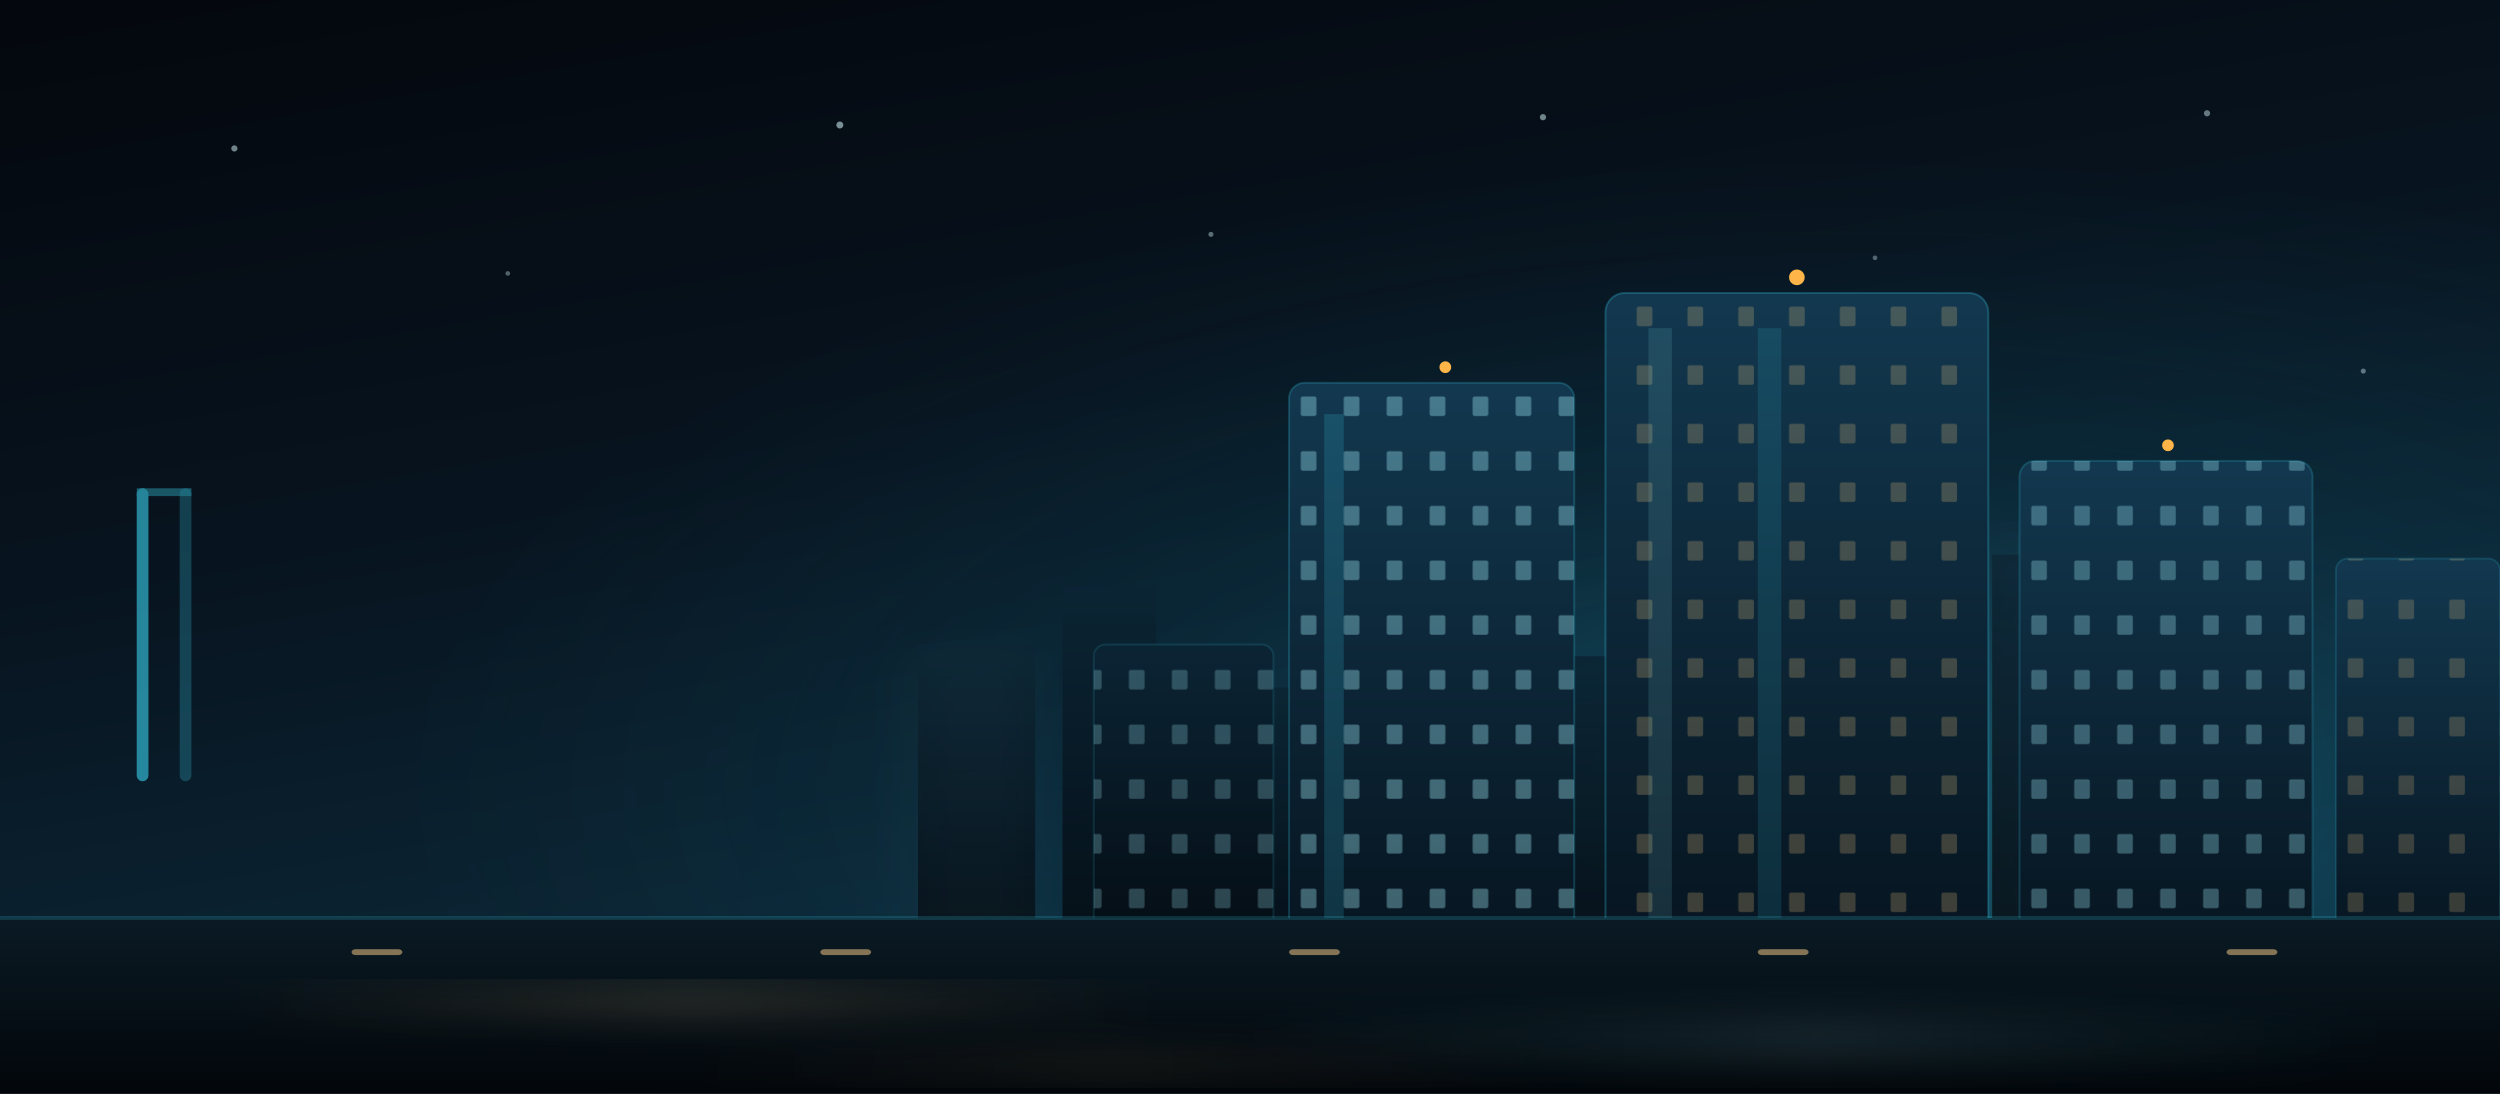
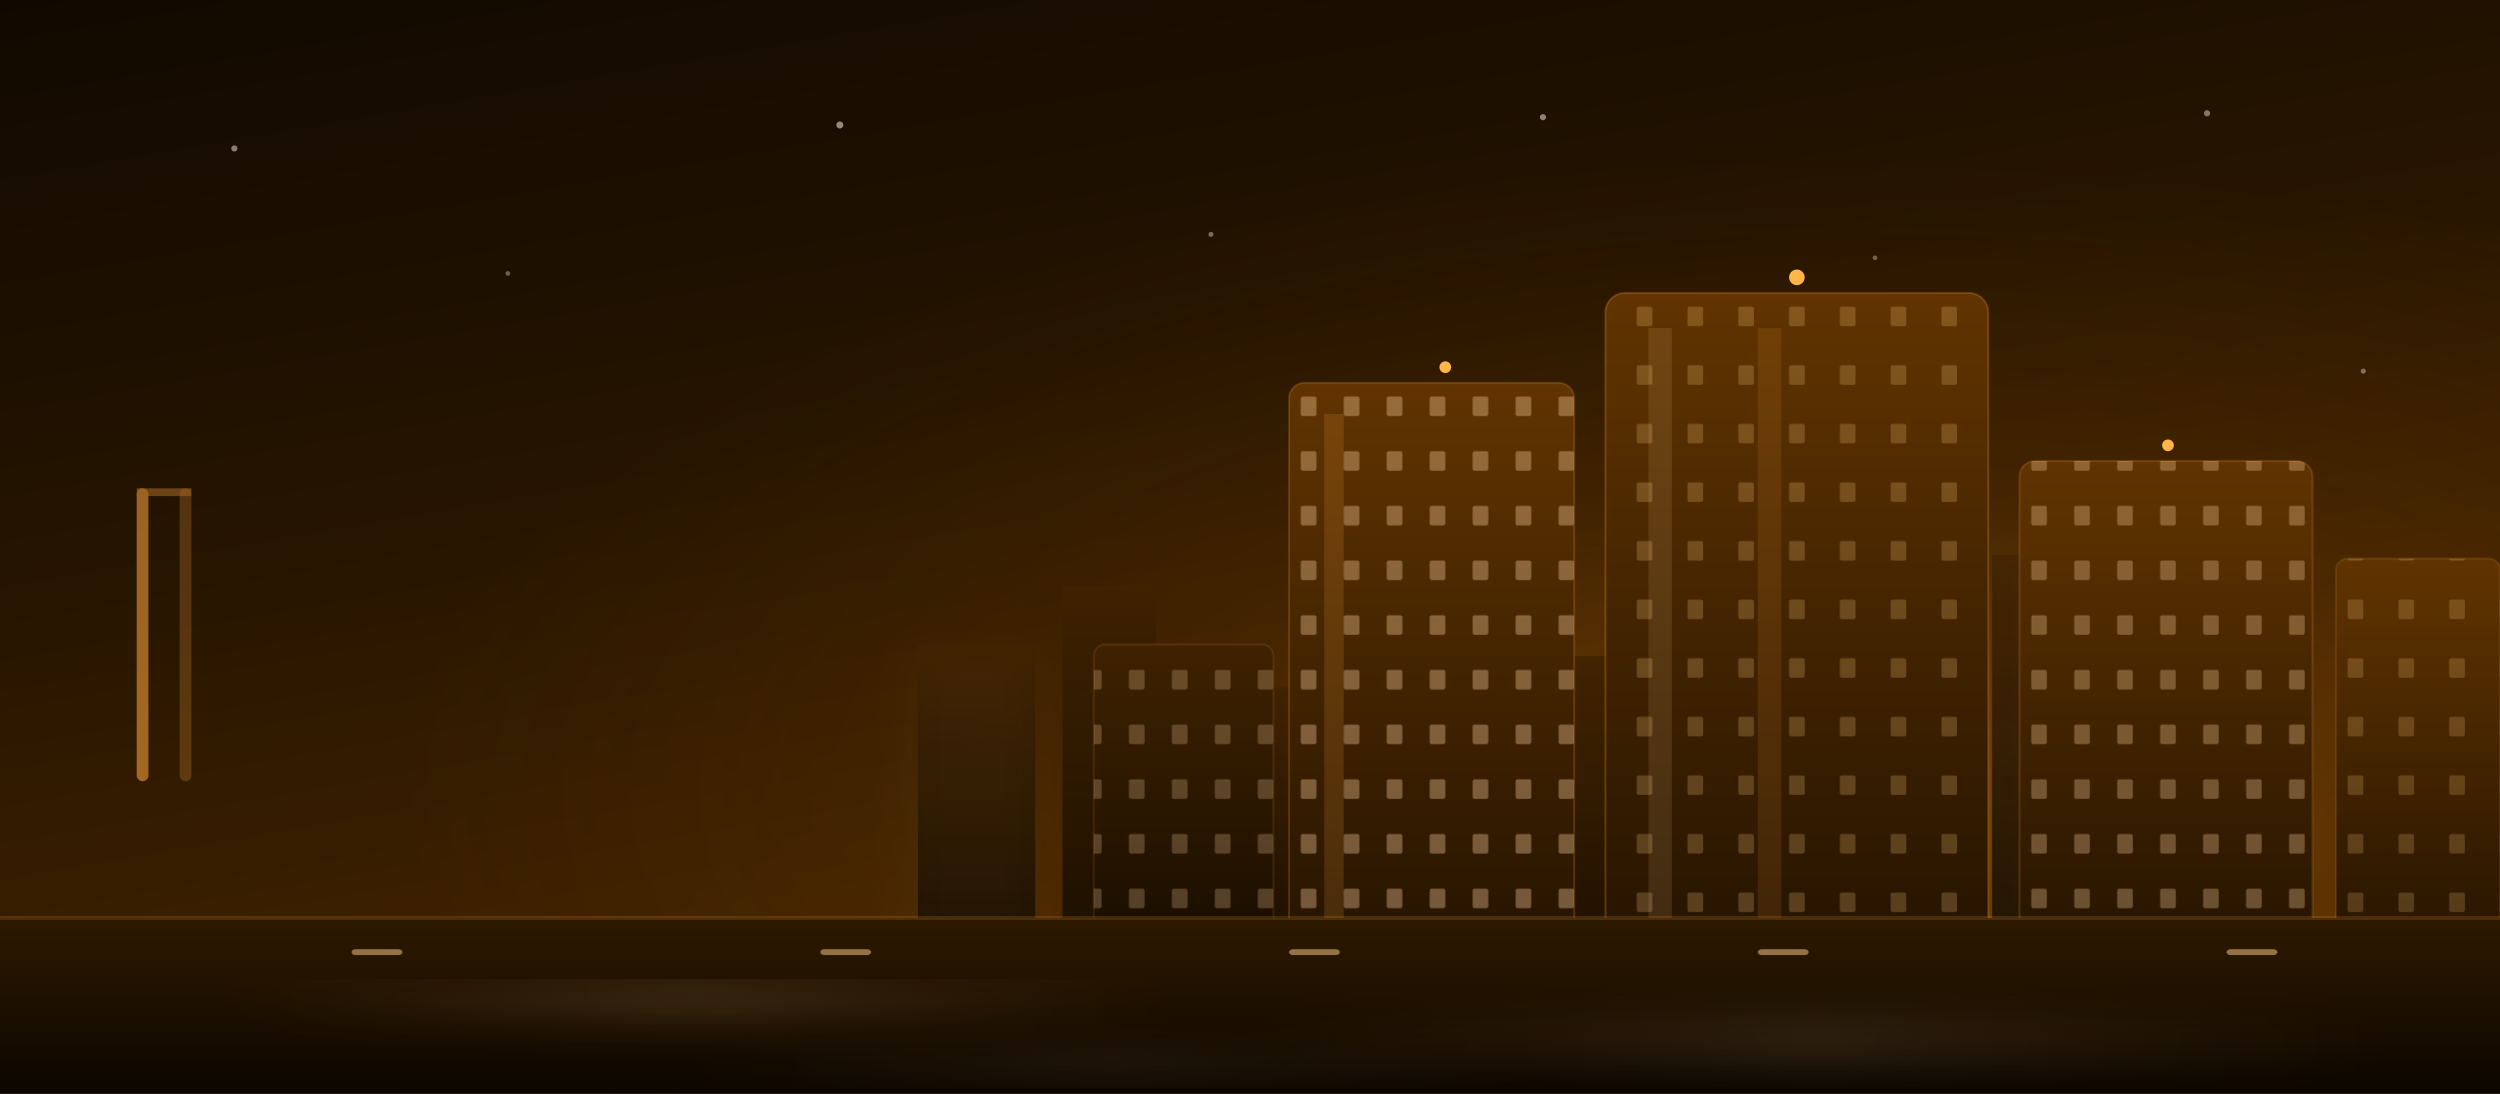
<svg xmlns="http://www.w3.org/2000/svg" width="1280" height="560" viewBox="0 0 1280 560" preserveAspectRatio="xMidYMid slice">
  <defs>
    <linearGradient id="sky" x1="0" y1="0" x2=".4" y2="1">
-       <stop offset="0" stop-color="#04070d" />
-       <stop offset=".45" stop-color="#07131e" />
-       <stop offset="1" stop-color="#0d2c3d" />
+       <stop offset="0" stop-color="#110900" />
+       <stop offset=".45" stop-color="#251400" />
+       <stop offset="1" stop-color="#4a2700" />
    </linearGradient>
    <radialGradient id="glow" cx=".74" cy=".72" r=".58">
-       <stop offset="0" stop-color="#2fd4f0" stop-opacity=".26" />
-       <stop offset=".5" stop-color="#1a8fb0" stop-opacity=".1" />
-       <stop offset="1" stop-color="#1a8fb0" stop-opacity="0" />
+       <stop offset="0" stop-color="#ff9720" stop-opacity=".26" />
+       <stop offset=".5" stop-color="#ca6c00" stop-opacity=".1" />
+       <stop offset="1" stop-color="#ca6c00" stop-opacity="0" />
    </radialGradient>
    <linearGradient id="tower" x1="0" y1="0" x2="0" y2="1">
-       <stop offset="0" stop-color="#12384f" />
-       <stop offset="1" stop-color="#06131e" />
+       <stop offset="0" stop-color="#613400" />
+       <stop offset="1" stop-color="#241300" />
    </linearGradient>
    <linearGradient id="towerDark" x1="0" y1="0" x2="0" y2="1">
-       <stop offset="0" stop-color="#0b2434" />
-       <stop offset="1" stop-color="#040b12" />
+       <stop offset="0" stop-color="#3f2200" />
+       <stop offset="1" stop-color="#160c00" />
    </linearGradient>
    <linearGradient id="ground" x1="0" y1="0" x2="0" y2="1">
-       <stop offset="0" stop-color="#0a1a24" />
-       <stop offset="1" stop-color="#02060a" />
+       <stop offset="0" stop-color="#2e1900" />
+       <stop offset="1" stop-color="#0c0600" />
    </linearGradient>
    <linearGradient id="trail" x1="0" y1="0" x2="1" y2="0">
      <stop offset="0" stop-color="#ffb547" stop-opacity="0" />
      <stop offset=".5" stop-color="#ffd08a" stop-opacity=".9" />
      <stop offset="1" stop-color="#ffb547" stop-opacity="0" />
    </linearGradient>
    <linearGradient id="trailCyan" x1="0" y1="0" x2="1" y2="0">
-       <stop offset="0" stop-color="#3ee2ff" stop-opacity="0" />
-       <stop offset=".5" stop-color="#a7f3ff" stop-opacity=".8" />
-       <stop offset="1" stop-color="#3ee2ff" stop-opacity="0" />
+       <stop offset="0" stop-color="#ffa53e" stop-opacity="0" />
+       <stop offset=".5" stop-color="#ffd6a7" stop-opacity=".8" />
+       <stop offset="1" stop-color="#ffa53e" stop-opacity="0" />
    </linearGradient>
    <pattern id="win" width="22" height="28" patternUnits="userSpaceOnUse">
-       <rect x="6" y="7" width="8" height="10" rx="1" fill="#a7f3ff" opacity=".6" />
+       <rect x="6" y="7" width="8" height="10" rx="1" fill="#ffd6a7" opacity=".6" />
    </pattern>
    <pattern id="winAmber" width="26" height="30" patternUnits="userSpaceOnUse">
      <rect x="6" y="7" width="8" height="10" rx="1" fill="#ffcf84" opacity=".55" />
    </pattern>
    <filter id="b12">
      <feGaussianBlur stdDeviation="12" />
    </filter>
  </defs>
  <rect width="1280" height="560" fill="url(#sky)" />
  <rect width="1280" height="560" fill="url(#glow)" />
-   <g fill="#d9f9ff">
+   <g fill="#ffedd9">
    <circle cx="120" cy="76" r="1.6" opacity=".5" />
    <circle cx="260" cy="140" r="1.2" opacity=".35" />
    <circle cx="430" cy="64" r="1.8" opacity=".55" />
    <circle cx="620" cy="120" r="1.3" opacity=".4" />
    <circle cx="790" cy="60" r="1.6" opacity=".5" />
    <circle cx="960" cy="132" r="1.2" opacity=".35" />
    <circle cx="1130" cy="58" r="1.6" opacity=".45" />
    <circle cx="1210" cy="190" r="1.3" opacity=".4" />
  </g>
  <g fill="url(#towerDark)" opacity=".9">
    <rect x="470" y="330" width="60" height="160" />
    <rect x="544" y="300" width="48" height="190" />
    <rect x="606" y="352" width="72" height="138" />
    <rect x="692" y="286" width="54" height="204" />
    <rect x="760" y="336" width="86" height="154" />
    <rect x="860" y="300" width="58" height="190" />
    <rect x="932" y="360" width="74" height="130" />
    <rect x="1020" y="284" width="62" height="206" />
    <rect x="1096" y="330" width="88" height="160" />
    <rect x="1198" y="300" width="70" height="190" />
  </g>
  <g fill="url(#win)" opacity=".32" filter="url(#b12)">
    <rect x="470" y="330" width="60" height="160" />
    <rect x="692" y="286" width="54" height="204" />
    <rect x="860" y="300" width="58" height="190" />
    <rect x="1020" y="284" width="62" height="206" />
  </g>
  <g>
-     <rect x="660" y="196" width="146" height="300" rx="8" fill="url(#tower)" stroke="#3ee2ff" stroke-opacity=".2" />
+     <rect x="660" y="196" width="146" height="300" rx="8" fill="url(#tower)" stroke="#ffa53e" stroke-opacity=".2" />
    <rect x="660" y="196" width="146" height="300" rx="8" fill="url(#win)" opacity=".58" />
-     <rect x="678" y="212" width="10" height="270" fill="#3ee2ff" opacity=".16" />
-     <rect x="822" y="150" width="196" height="346" rx="10" fill="url(#tower)" stroke="#3ee2ff" stroke-opacity=".24" />
+     <rect x="678" y="212" width="10" height="270" fill="#ffa53e" opacity=".16" />
+     <rect x="822" y="150" width="196" height="346" rx="10" fill="url(#tower)" stroke="#ffa53e" stroke-opacity=".24" />
    <rect x="822" y="150" width="196" height="346" rx="10" fill="url(#winAmber)" opacity=".4" />
-     <rect x="844" y="168" width="12" height="314" fill="#9cf3ff" opacity=".12" />
-     <rect x="900" y="168" width="12" height="314" fill="#3ee2ff" opacity=".12" />
-     <rect x="1034" y="236" width="150" height="260" rx="8" fill="url(#tower)" stroke="#3ee2ff" stroke-opacity=".18" />
+     <rect x="844" y="168" width="12" height="314" fill="#ffd19c" opacity=".12" />
+     <rect x="900" y="168" width="12" height="314" fill="#ffa53e" opacity=".12" />
+     <rect x="1034" y="236" width="150" height="260" rx="8" fill="url(#tower)" stroke="#ffa53e" stroke-opacity=".18" />
    <rect x="1034" y="236" width="150" height="260" rx="8" fill="url(#win)" opacity=".5" />
-     <rect x="1196" y="286" width="84" height="210" rx="6" fill="url(#tower)" stroke="#3ee2ff" stroke-opacity=".14" />
+     <rect x="1196" y="286" width="84" height="210" rx="6" fill="url(#tower)" stroke="#ffa53e" stroke-opacity=".14" />
    <rect x="1196" y="286" width="84" height="210" rx="6" fill="url(#winAmber)" opacity=".36" />
-     <rect x="560" y="330" width="92" height="166" rx="6" fill="url(#towerDark)" stroke="#3ee2ff" stroke-opacity=".12" />
+     <rect x="560" y="330" width="92" height="166" rx="6" fill="url(#towerDark)" stroke="#ffa53e" stroke-opacity=".12" />
    <rect x="560" y="330" width="92" height="166" rx="6" fill="url(#win)" opacity=".4" />
  </g>
  <g fill="#ffb547">
    <circle cx="920" cy="142" r="4" />
    <circle cx="740" cy="188" r="3" />
    <circle cx="1110" cy="228" r="3" />
  </g>
  <path d="M0 470h1280v90H0z" fill="url(#ground)" />
-   <path d="M0 470h1280" stroke="#3ee2ff" stroke-opacity=".16" stroke-width="2" />
+   <path d="M0 470h1280" stroke="#ffa53e" stroke-opacity=".16" stroke-width="2" />
  <g filter="url(#b12)">
    <rect x="120" y="506" width="470" height="5" rx="3" fill="url(#trail)" opacity=".8" />
    <rect x="640" y="530" width="580" height="5" rx="3" fill="url(#trailCyan)" opacity=".65" />
    <rect x="360" y="548" width="420" height="4" rx="2" fill="url(#trail)" opacity=".5" />
  </g>
  <g fill="#ffd08a" opacity=".5">
    <rect x="180" y="486" width="26" height="3" rx="2" />
    <rect x="420" y="486" width="26" height="3" rx="2" />
    <rect x="660" y="486" width="26" height="3" rx="2" />
    <rect x="900" y="486" width="26" height="3" rx="2" />
    <rect x="1140" y="486" width="26" height="3" rx="2" />
  </g>
  <g opacity=".55">
-     <rect x="70" y="250" width="6" height="150" rx="3" fill="#3ee2ff" />
-     <rect x="92" y="250" width="6" height="150" rx="3" fill="#3ee2ff" opacity=".4" />
-     <rect x="70" y="250" width="28" height="4" fill="#3ee2ff" opacity=".6" />
+     <rect x="70" y="250" width="6" height="150" rx="3" fill="#ffa53e" />
+     <rect x="92" y="250" width="6" height="150" rx="3" fill="#ffa53e" opacity=".4" />
+     <rect x="70" y="250" width="28" height="4" fill="#ffa53e" opacity=".6" />
  </g>
</svg>
